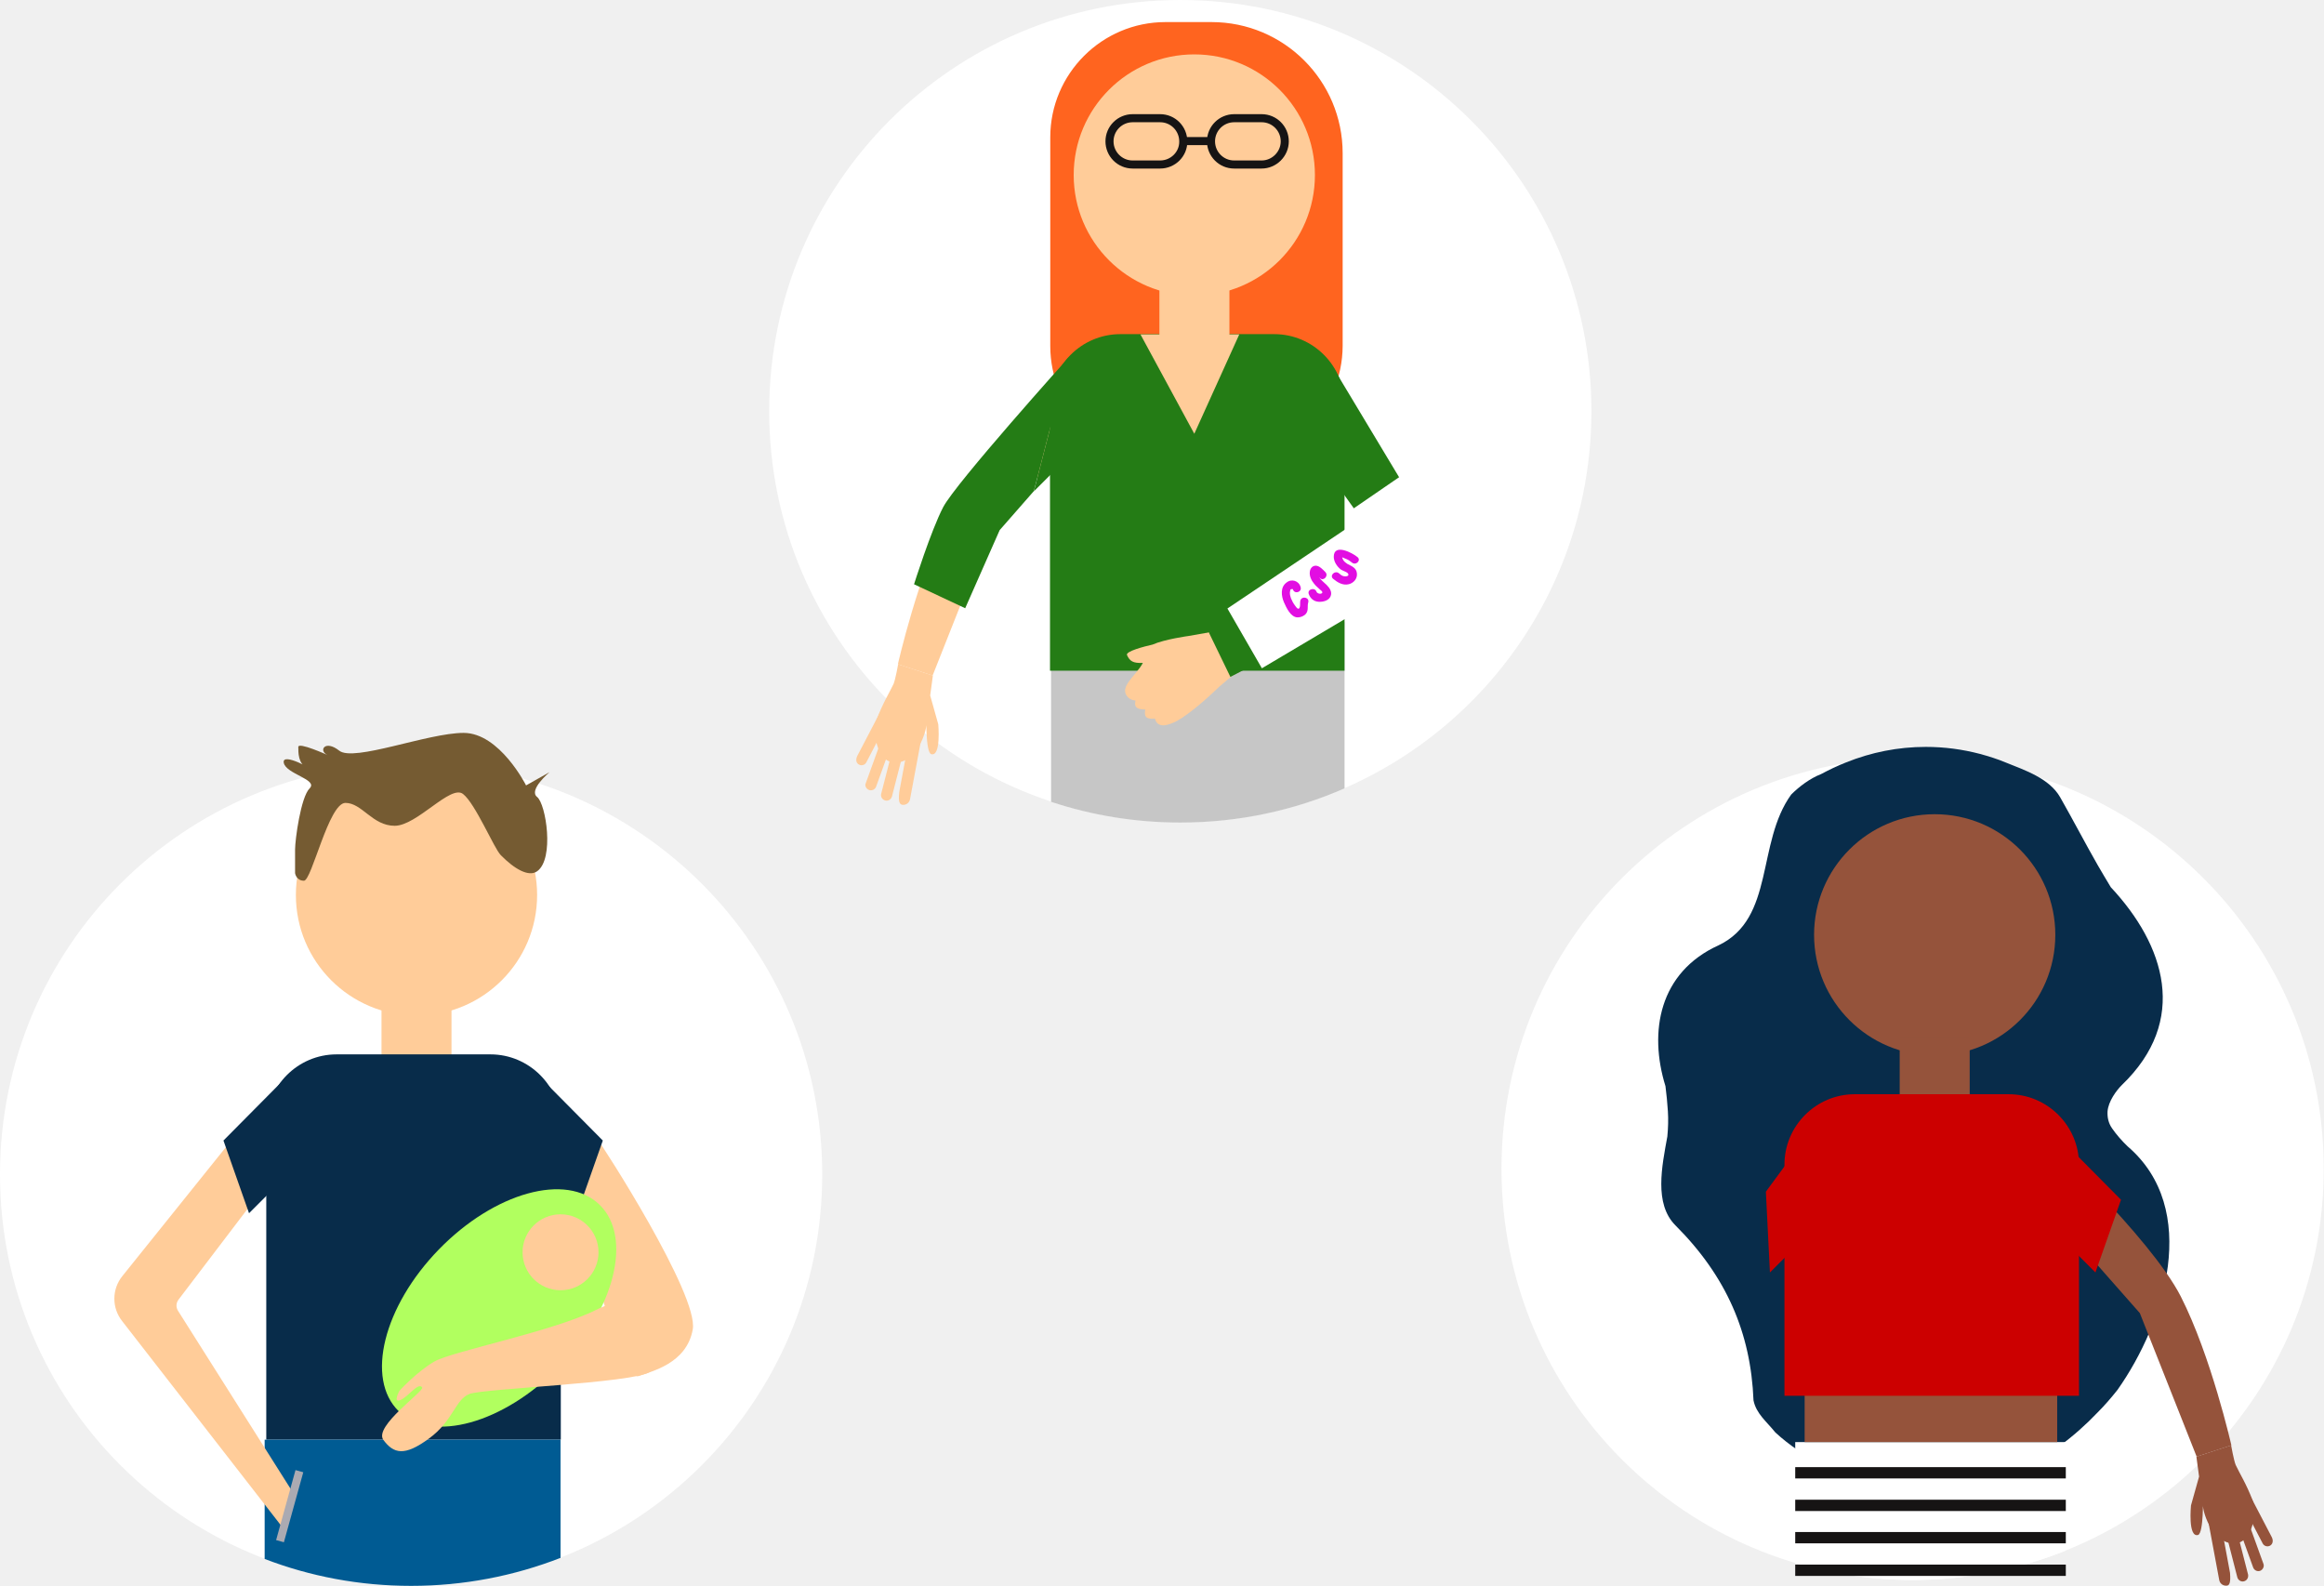
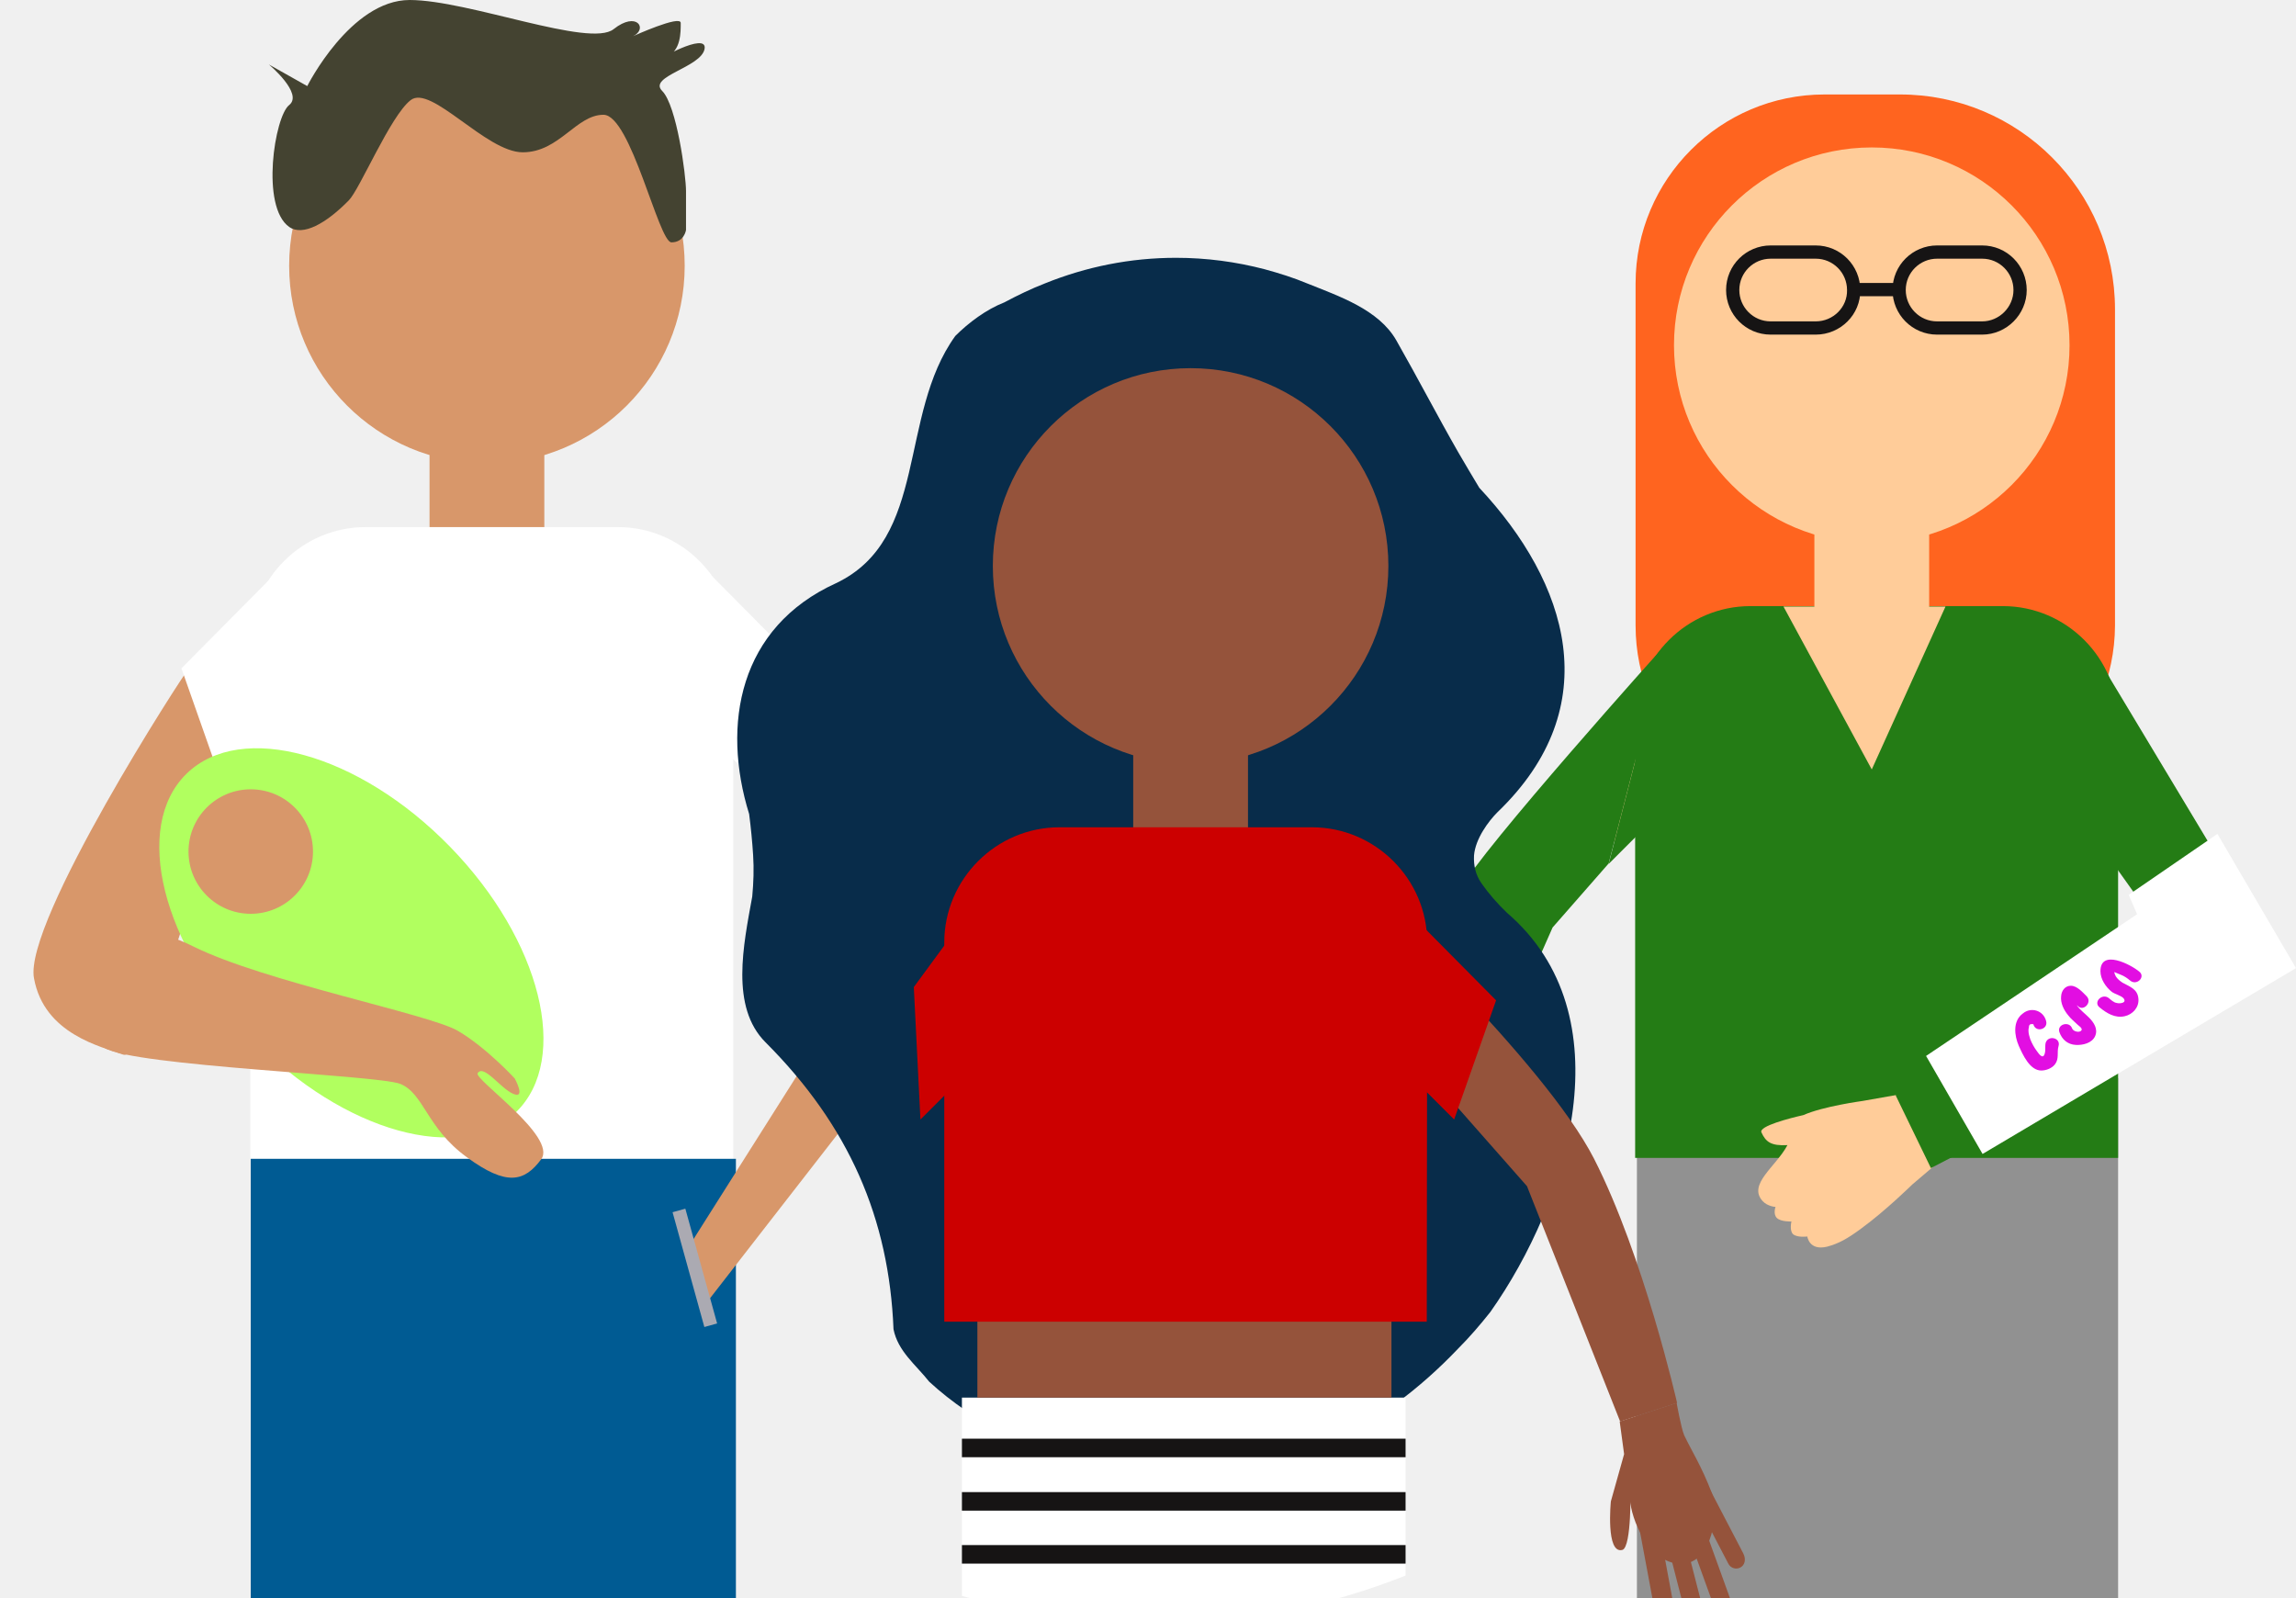
- <svg xmlns="http://www.w3.org/2000/svg" version="1.1" id="Layer_1" x="0px" y="0px" viewBox="0 0 863.2 589" style="enable-background:new 0 0 863.2 589;" xml:space="preserve">
+ <svg xmlns="http://www.w3.org/2000/svg" version="1.1" id="Layer_1" x="0px" y="0px" viewBox="0 0 520.1 361.8" style="enable-background:new 0 0 520.1 361.8;" xml:space="preserve">
  <style type="text/css">
- 	.st0{fill:#FFFFFF;}
- 	.st1{fill:#082C4A;}
- 	.st2{fill:#95533B;}
- 	.st3{fill:#CC0000;}
- 	.st4{fill:#161414;}
- 	.st5{fill:#FFCC99;}
- 	.st6{fill:#755B32;}
- 	.st7{fill:none;}
- 	.st8{fill:#005B93;}
- 	.st9{fill:none;stroke:#ABAAB2;stroke-width:3;stroke-miterlimit:10;}
- 	.st10{fill:#B1FF5F;}
- 	.st11{fill:#C6C6C6;}
- 	.st12{fill:#FF641F;}
- 	.st13{fill:#247C15;}
- 	.st14{fill:none;stroke:#161414;stroke-width:3;stroke-miterlimit:10;}
- 	.st15{fill:#E20EE2;}
+ 	.st0{fill:#D8976A;}
+ 	.st1{fill:#444331;}
+ 	.st2{fill:#FFFFFF;}
+ 	.st3{fill:#005B93;}
+ 	.st4{fill:none;stroke:#ABAAB2;stroke-width:3;stroke-miterlimit:10;}
+ 	.st5{fill:#B1FF5F;}
+ 	.st6{fill:#919191;}
+ 	.st7{fill:#FF641F;}
+ 	.st8{fill:#FFCC99;}
+ 	.st9{fill:#247C15;}
+ 	.st10{fill:none;stroke:#161414;stroke-width:3;stroke-miterlimit:10;}
+ 	.st11{fill:#E20EE2;}
+ 	.st12{fill:#082C4A;}
+ 	.st13{fill:#95533B;}
+ 	.st14{fill:#CC0000;}
+ 	.st15{fill:#161414;}
</style>
  <g>
-     <circle class="st0" cx="710.4" cy="434.1" r="152.7" />
-     <path class="st1" d="M784.5,419.1c1.6,2.3,3.6,4.6,5.8,6.7c27,23.2,14,65.2-3.8,90.4c-2.3,2.9-4.7,5.7-7.3,8.3   C761.6,543,739.4,554,715.3,554c-17.2,0-33.5-5.6-47.7-15.5c-2.9-2-5.6-4.1-8.2-6.5c-3.1-3.9-7.1-6.9-8.1-11.9c-1-25-10-46-29-65   c-8-8-5-22-3-33c0.3-3.2,0.4-6.3,0.2-9.4c-0.2-3.1-0.5-6.2-0.9-9.3c-6.3-20.3-2.3-42.3,19.7-52.3c21-10,14-38,27-56   c3-3,7-6,11.1-7.6c3-1.6,6.1-3.1,9.2-4.3c9.4-3.8,19.4-5.8,29.7-5.8c6.9,0,13.6,0.9,20.1,2.6c3.3,0.9,6.5,1.9,9.6,3.2   c7.2,2.9,16.2,5.9,20.2,12.9c4.9,8.6,9.3,17.1,14,25.3c1.6,2.7,3.2,5.5,4.8,8.1c20.1,21.5,29.1,49.5,4.1,73.5c-2,2-5,6-5.3,9.8   C782.7,415,783.1,417.1,784.5,419.1z" />
-     <g>
-       <path class="st0" d="M767.3,575.9v-40.3H666.8v44.9c13.8,4.1,28.5,6.3,43.7,6.3C730.5,586.8,749.7,582.9,767.3,575.9z" />
-     </g>
-     <circle class="st2" cx="718.6" cy="347.2" r="44.8" />
-     <rect x="705.6" y="385.1" class="st2" width="26" height="22.7" />
-     <rect x="670.3" y="515.1" class="st2" width="93.8" height="20.5" />
-     <path class="st2" d="M757,420.6c0,0,41.7,38.8,53,60.9c11.3,22.2,18.8,55.3,18.8,55.3l-12.9,4.2l-21.1-53.3l-46-52.2L757,420.6z" />
-     <path class="st3" d="M772.1,518.4H662.8v-85.9c0-14.3,11.7-26.1,26.1-26.1h57.2c14.3,0,26.1,11.7,26.1,26.1V518.4z" />
-     <polygon class="st3" points="765.4,423 787.8,445.6 778.3,472.6 770.3,464.6  " />
-     <polygon class="st3" points="670.3,423 655.9,442.6 657.4,472.6 665.4,464.6  " />
-     <rect x="666.8" y="544.9" class="st4" width="100.5" height="4.2" />
-     <rect x="666.8" y="557" class="st4" width="100.5" height="4.2" />
-     <rect x="666.8" y="569" class="st4" width="100.5" height="4.2" />
-     <rect x="666.8" y="581.1" class="st4" width="100.5" height="4.2" />
-     <path class="st2" d="M813.8,559.1l3-10.7l-1-7.4l12.9-4.2c0,0,1,5.6,1.7,7.3c1.6,3.4,4,7.1,6.3,13.2c1.6,4.3,0.1,15.3-6.3,15.9   c-8.1,0.7-12.2-10.8-12.2-14.4c0-3.7,0.4,10.7-1.8,11.3C812.6,571.1,813.8,559.1,813.8,559.1z" />
-     <path class="st2" d="M843.1,574.1L843.1,574.1c-1,0.5-2.2,0.1-2.7-0.9l-9.8-18.8c-0.5-1-0.1-2.2,0.9-2.7l0,0c1-0.5,2.2-0.1,2.5,0.4   l9.8,18.8C844.5,572.3,844.1,573.6,843.1,574.1z" />
-     <path class="st2" d="M839.5,583.4L839.5,583.4c-1.1,0.4-2.2-0.2-2.6-1.2l-9-24.9c-0.4-1.1,0.2-2.2,1.2-2.6l0,0   c1.1-0.4,2.2,0.2,2.6,1.2l9,24.9C841.1,581.8,840.5,583,839.5,583.4z" />
-     <path class="st2" d="M833.5,587.3L833.5,587.3c-1.1,0.3-2.2-0.4-2.5-1.5l-6.6-25.7c-0.3-1.1,0.4-2.2,1.5-2.5l0,0   c1.1-0.3,2.2,0.4,2.5,1.5l6.6,25.7C835.2,585.9,834.6,587,833.5,587.3z" />
-     <path class="st2" d="M827.2,588.9L827.2,588.9c-1.3,0.2-2.6-0.6-2.9-2l-4.7-25.2c-0.2-1.3,0.6-2.6,2-2.9l0,0c0.4-0.1,0.8,0,1.1-0.1   c0.5-0.1,0.9,0.2,1,0.7l4.6,24.8c0,0,0,0.1,0,0.1C828.6,587.9,828,588.8,827.2,588.9z" />
+     <circle class="st0" cx="110.3" cy="60.2" r="44.8" />
+     <rect x="97.3" y="98.1" class="st0" width="26" height="22.7" />
+     <path class="st1" d="M79,45.4c2.5-2.5,9.4-19.1,14-22.7c4.6-3.7,17.1,11.8,25.4,11.8s12.1-8.5,18.3-8.5s12.5,28.9,15.4,28.9   c2.9,0,3.3-2.8,3.3-2.8s0-5.2,0-8.8s-2.1-19.4-5.4-22.7s8.8-5.3,9.6-9.5s-12,3.1-8.7,1.8c3.4-1.3,3.3-5.7,3.3-7.7   c0-1.9-10.8,3-10.8,3c3.4-1.6,0.9-5.8-4.4-1.6C133.6,10.9,106.1,0,92.8,0C79.4,0,69.6,19.5,69.6,19.5l-8.7-4.9c0,0,7.9,6.6,4.6,9.2   s-6.5,23,0,27.6C68.6,53.6,73.9,50.6,79,45.4z" />
+     <path class="st2" d="M56.7,262.5v-117c0-14.4,11.8-26.1,26.1-26.1H140c14.4,0,26.1,11.8,26.1,26.1v117H56.8H56.7z" />
+     <path class="st3" d="M166.7,262.5H56.8V364c17.2,6.7,35.9,10.4,55.5,10.4c19.1,0,37.5-3.5,54.4-10V262.5L166.7,262.5z" />
+     <path class="st0" d="M170.4,173.3l28.3,37.2c0.9,1.2,1,2.8,0.2,4.1l-42.5,67.2l3.5,13.5l59.7-76.8c3.9-4.9,3.9-11.8,0-16.7   l-40-49.8L170.4,173.3z" />
+     <polygon class="st2" points="164.5,170.4 172.5,178.4 182,151.4 159.6,128.8  " />
+     <line class="st4" x1="161" y1="300.2" x2="153.8" y2="274.2" />
+     <path class="st0" d="M52.4,172.7c0,0-18.5,68.4-24.5,66.2c-4.9-1.8-17.9-4.6-20.2-17.3c-2.4-12.7,33.9-69,35.1-70.2L52.4,172.7z" />
+     <polygon class="st2" points="58.6,170.4 50.6,178.4 41.1,151.4 63.5,128.8  " />
+     <ellipse transform="matrix(0.7163 -0.6977 0.6977 0.7163 -126.4495 116.113)" class="st5" cx="79.6" cy="213.6" rx="31.2" ry="53.5" />
+     <path class="st0" d="M23.7,237.4c6.8,4.1,61.4,6.1,66.9,8.1c5.4,2.1,6,10,15.1,16.6c9.1,6.7,13.1,5.6,16.9,0.5   c3.7-5.1-15.3-18.1-14.4-19.5c1.4-2.1,5.2,3.5,8.1,4.7c2.9,1.2,0.3-3.5,0.3-3.5s-6.4-7-12.9-10.8c-6.5-3.8-43.8-11.1-59.9-19.1   c-17.3-8.7-20.9,3.5-20.9,3.5S14.9,232.2,23.7,237.4z" />
+     <circle class="st0" cx="56.8" cy="192.9" r="14.1" />
  </g>
  <g>
-     <circle class="st0" cx="152.7" cy="436.2" r="152.7" />
-     <circle class="st5" cx="154.7" cy="332.4" r="44.8" />
-     <rect x="141.7" y="370.3" class="st5" width="26" height="22.7" />
-     <path class="st6" d="M199.5,323.6c6.5-4.6,3.3-25,0-27.6c-3.3-2.6,4.6-9.2,4.6-9.2l-8.7,4.9c0,0-9.8-19.5-23.2-19.5   c-13.3,0-40.8,10.9-46.2,6.6c-5.3-4.2-7.8,0-4.4,1.6c0,0-10.8-4.9-10.8-3c0,2-0.1,6.4,3.3,7.7c3.3,1.3-9.5-6-8.7-1.8   s12.9,6.2,9.6,9.5c-3.3,3.3-5.4,19.1-5.4,22.7c0,3.6,0,8.8,0,8.8s0.4,2.8,3.3,2.8s9.2-28.9,15.4-28.9c6.2,0,10,8.5,18.3,8.5   c8.3,0,20.8-15.5,25.4-11.8c4.6,3.6,11.5,20.2,14,22.7C191.1,322.8,196.4,325.8,199.5,323.6z" />
-     <path class="st1" d="M208.2,534.7H98.9v-117c0-14.3,11.7-26.1,26.1-26.1h57.2c14.3,0,26.1,11.7,26.1,26.1V534.7z" />
-     <path class="st7" d="M152.7,283.5C68.4,283.5,0,351.9,0,436.2C0,501.4,40.8,557.1,98.3,579v-44.3h109.9v43.9   c56.9-22.2,97.3-77.6,97.3-142.4C305.5,351.9,237.1,283.5,152.7,283.5z" />
-     <path class="st8" d="M98.3,534.7V579c16.9,6.5,35.3,10,54.4,10c19.6,0,38.3-3.7,55.5-10.4v-43.9H98.3z" />
-     <path class="st5" d="M85.4,424.2l-40,49.8c-3.9,4.9-3.9,11.8,0,16.7l59.7,76.8l3.5-13.5l-42.5-67.2c-0.8-1.3-0.7-2.9,0.2-4.1   l28.3-37.2L85.4,424.2z" />
-     <polygon class="st1" points="105.4,401 83,423.6 92.5,450.6 100.5,442.6  " />
-     <line class="st9" x1="111.2" y1="546.4" x2="104" y2="572.4" />
-     <path class="st5" d="M222.2,423.6c1.2,1.2,37.5,57.5,35.1,70.2c-2.3,12.7-15.3,15.5-20.2,17.3c-6,2.2-24.5-66.2-24.5-66.2   L222.2,423.6z" />
-     <polygon class="st1" points="201.5,401 223.9,423.6 214.4,450.6 206.4,442.6  " />
-     <ellipse transform="matrix(0.6977 -0.7163 0.7163 0.6977 -291.9435 279.6391)" class="st10" cx="185.4" cy="485.8" rx="53.5" ry="31.2" />
-     <path class="st5" d="M242.1,490.1c0,0-3.6-12.2-20.9-3.5c-16.1,8-53.4,15.3-59.9,19.1c-6.5,3.8-12.9,10.8-12.9,10.8   s-2.6,4.7,0.3,3.5c2.9-1.2,6.7-6.8,8.1-4.7c0.9,1.4-18.1,14.4-14.4,19.5c3.8,5.1,7.8,6.2,16.9-0.5c9.1-6.6,9.7-14.5,15.1-16.6   c5.5-2,60.1-4,66.9-8.1C250.1,504.4,242.1,490.1,242.1,490.1z" />
-     <circle class="st5" cx="208.2" cy="465.1" r="14.1" />
-   </g>
-   <g>
-     <circle class="st0" cx="438.4" cy="152.7" r="152.7" />
-     <path class="st11" d="M390.4,297.8c15.1,5,31.2,7.7,48,7.7c21.7,0,42.3-4.5,61-12.7V231l-109,3.4V297.8z" />
-     <path class="st12" d="M455.8,171.3h-22.9c-23.6,0-42.8-19.2-42.8-42.8V51c0-23.6,19.2-42.8,42.8-42.8h17.1   c26.9,0,48.7,21.8,48.7,48.7v71.6C498.6,152.1,479.4,171.3,455.8,171.3z" />
-     <path class="st5" d="M405.3,130.5c0,0-41.7,38.8-53,60.9s-18.8,55.3-18.8,55.3l12.9,4.2l21.1-53.3l46-52.2L405.3,130.5z" />
-     <circle class="st5" cx="443.6" cy="65" r="44.8" />
-     <polygon class="st13" points="396.8,132.9 384,182.5 392,174.5  " />
-     <polygon class="st13" points="492,132.9 496.8,174.5 489.3,169.8 508.2,196.3 486.1,209.4 454.4,216.3 456.7,236.1 536.4,205.1    496.2,138.2  " />
-     <path class="st5" d="M348.5,269l-3-10.7l1-7.4l-12.9-4.2c0,0-1,5.6-1.7,7.3c-1.6,3.4-4,7.1-6.3,13.3c-1.6,4.3-0.1,15.3,6.3,15.9   c8.1,0.7,12.2-10.8,12.2-14.4c0-3.7-0.4,10.7,1.8,11.3C349.6,281.1,348.5,269,348.5,269z" />
-     <path class="st5" d="M319.1,284L319.1,284c1,0.5,2.2,0.1,2.7-0.9l9.8-18.8c0.5-1,0.1-2.2-0.9-2.7h0c-1-0.5-2.2-0.1-2.5,0.4   l-9.8,18.8C317.7,282.3,318.1,283.5,319.1,284z" />
-     <path class="st5" d="M322.8,293.4L322.8,293.4c1.1,0.4,2.2-0.2,2.6-1.2l9-24.9c0.4-1.1-0.2-2.2-1.2-2.6v0c-1.1-0.4-2.2,0.2-2.6,1.2   l-9,24.9C321.1,291.8,321.7,293,322.8,293.4z" />
-     <path class="st5" d="M328.8,297.3L328.8,297.3c1.1,0.3,2.2-0.4,2.5-1.5l6.6-25.7c0.3-1.1-0.4-2.2-1.5-2.5h0   c-1.1-0.3-2.2,0.4-2.5,1.5l-6.6,25.7C327,295.9,327.7,297,328.8,297.3z" />
-     <path class="st5" d="M335.1,298.9L335.1,298.9c1.3,0.2,2.6-0.6,2.9-2l4.7-25.2c0.2-1.3-0.6-2.6-2-2.9l0,0c-0.4-0.1-0.8,0-1.1-0.1   c-0.5-0.1-0.9,0.2-1,0.7l-4.6,24.8c0,0,0,0.1,0,0.1C333.6,297.9,334.2,298.7,335.1,298.9z" />
-     <path class="st14" d="M430.9,61.1h-10.2c-4.8,0-8.6-3.9-8.6-8.6v0c0-4.8,3.9-8.6,8.6-8.6h10.2c4.8,0,8.6,3.9,8.6,8.6v0   C439.6,57.2,435.7,61.1,430.9,61.1z" />
-     <path class="st14" d="M468.6,61.1h-10.2c-4.8,0-8.6-3.9-8.6-8.6v0c0-4.8,3.9-8.6,8.6-8.6h10.2c4.8,0,8.6,3.9,8.6,8.6v0   C477.2,57.2,473.3,61.1,468.6,61.1z" />
-     <line class="st14" x1="439.6" y1="52.4" x2="449.8" y2="52.4" />
-     <path class="st13" d="M390.1,249.1h109.3v-98.9c0-14.3-11.7-26.1-26.1-26.1h-57.2c-14.3,0-26.1,11.7-26.1,26.1V249.1z" />
-     <polygon class="st5" points="423.6,124.2 443.6,161.1 460.3,124.2  " />
-     <path class="st13" d="M396.8,132.9c0,0-41.9,46.6-46.5,55.5s-10.8,28.6-10.8,28.6l19,8.9l12.8-29l12.7-14.5" />
-     <path class="st5" d="M451.7,234.4l-10.2,1.8c0,0-8.9,1.2-13.4,3.2c-3.1,0.7-10.1,2.5-9.5,3.9c1,2.2,2.2,3.1,5.9,2.9   c-2.6,4.9-9.1,8.9-5.6,12.7c1.1,1.2,2.9,1.3,2.9,1.3s-0.6,1.6,0.3,2.5c0.9,0.9,3.3,0.8,3.3,0.8s-0.5,2.1,0.4,2.9   c1,0.8,3.2,0.5,3.2,0.5s0.4,3.3,4.5,2.3c2.6-0.7,4.6-1.8,7.7-4.1c5.5-4,11.6-10,11.6-10l6.7-5.7l1.2-2.2L451.7,234.4z" />
-     <polygon class="st13" points="457.8,229.9 449,234.9 457,251.4 468,245.7  " />
-     <polygon class="st0" points="501.8,189.5 521.9,175.7 539.7,206.1 468.7,248.2 455.9,226 503.7,193.9  " />
+     <path class="st6" d="M370.8,410.8c15.1,5,35.1-28.5,51.9-28.5c21.7,0,38.4-0.8,57.1-9V244.2l-109,3.4V410.8z" />
+     <path class="st7" d="M436.2,184.5h-22.9c-23.6,0-42.8-19.2-42.8-42.8V64.2c0-23.6,19.2-42.8,42.8-42.8h17.1   c26.9,0,48.7,21.8,48.7,48.7v71.6C479,165.3,459.8,184.5,436.2,184.5z" />
+     <path class="st8" d="M385.7,143.7c0,0-41.7,38.8-53,60.9s-18.8,55.3-18.8,55.3l12.9,4.2l21.1-53.3l46-52.2L385.7,143.7z" />
+     <circle class="st8" cx="424" cy="78.2" r="44.8" />
+     <polygon class="st9" points="377.2,146.1 364.4,195.7 372.4,187.7  " />
+     <polygon class="st9" points="472.4,146.1 477.2,187.7 469.7,183 488.6,209.5 466.5,222.6 434.8,229.5 437.1,249.3 516.8,218.3    476.6,151.4  " />
+     <path class="st8" d="M328.9,282.2l-3-10.7l1-7.4l-12.9-4.2c0,0-1,5.6-1.7,7.3c-1.6,3.4-4,7.1-6.3,13.3c-1.6,4.3-0.1,15.3,6.3,15.9   c8.1,0.7,12.2-10.8,12.2-14.4c0-3.7-0.4,10.7,1.8,11.3C330,294.3,328.9,282.2,328.9,282.2z" />
+     <path class="st8" d="M299.5,297.2L299.5,297.2c1,0.5,2.2,0.1,2.7-0.9l9.8-18.8c0.5-1,0.1-2.2-0.9-2.7l0,0c-1-0.5-2.2-0.1-2.5,0.4   l-9.8,18.8C298.1,295.5,298.5,296.7,299.5,297.2z" />
+     <path class="st8" d="M303.2,306.6L303.2,306.6c1.1,0.4,2.2-0.2,2.6-1.2l9-24.9c0.4-1.1-0.2-2.2-1.2-2.6l0,0   c-1.1-0.4-2.2,0.2-2.6,1.2l-9,24.9C301.5,305,302.1,306.2,303.2,306.6z" />
+     <path class="st8" d="M309.2,310.5L309.2,310.5c1.1,0.3,2.2-0.4,2.5-1.5l6.6-25.7c0.3-1.1-0.4-2.2-1.5-2.5l0,0   c-1.1-0.3-2.2,0.4-2.5,1.5l-6.6,25.7C307.4,309.1,308.1,310.2,309.2,310.5z" />
+     <path class="st8" d="M315.5,312.1L315.5,312.1c1.3,0.2,2.6-0.6,2.9-2l4.7-25.2c0.2-1.3-0.6-2.6-2-2.9l0,0c-0.4-0.1-0.8,0-1.1-0.1   c-0.5-0.1-0.9,0.2-1,0.7l-4.6,24.8v0.1C314,311.1,314.6,311.9,315.5,312.1z" />
+     <path class="st10" d="M411.3,74.3h-10.2c-4.8,0-8.6-3.9-8.6-8.6l0,0c0-4.8,3.9-8.6,8.6-8.6h10.2c4.8,0,8.6,3.9,8.6,8.6l0,0   C420,70.4,416.1,74.3,411.3,74.3z" />
+     <path class="st10" d="M449,74.3h-10.2c-4.8,0-8.6-3.9-8.6-8.6l0,0c0-4.8,3.9-8.6,8.6-8.6H449c4.8,0,8.6,3.9,8.6,8.6l0,0   C457.6,70.4,453.7,74.3,449,74.3z" />
+     <line class="st10" x1="420" y1="65.6" x2="430.2" y2="65.6" />
+     <path class="st9" d="M370.5,262.3h109.3v-98.9c0-14.3-11.7-26.1-26.1-26.1h-57.2c-14.3,0-26.1,11.7-26.1,26.1v98.9H370.5z" />
+     <polygon class="st8" points="404,137.4 424,174.3 440.7,137.4  " />
+     <path class="st9" d="M377.2,146.1c0,0-41.9,46.6-46.5,55.5s-10.8,28.6-10.8,28.6l19,8.9l12.8-29l12.7-14.5" />
+     <path class="st8" d="M432.1,247.6l-10.2,1.8c0,0-8.9,1.2-13.4,3.2c-3.1,0.7-10.1,2.5-9.5,3.9c1,2.2,2.2,3.1,5.9,2.9   c-2.6,4.9-9.1,8.9-5.6,12.7c1.1,1.2,2.9,1.3,2.9,1.3s-0.6,1.6,0.3,2.5s3.3,0.8,3.3,0.8s-0.5,2.1,0.4,2.9c1,0.8,3.2,0.5,3.2,0.5   s0.4,3.3,4.5,2.3c2.6-0.7,4.6-1.8,7.7-4.1c5.5-4,11.6-10,11.6-10l6.7-5.7l1.2-2.2L432.1,247.6z" />
+     <polygon class="st9" points="438.2,243.1 429.4,248.1 437.4,264.6 448.4,258.9  " />
+     <polygon class="st2" points="482.2,202.7 502.3,188.9 520.1,219.3 449.1,261.4 436.3,239.2 484.1,207.1  " />
    <g>
      <g>
-         <path class="st15" d="M483.1,218.1c-0.6-2.4-3.4-3.3-5.3-1.7c-2.3,1.7-1.9,5-0.9,7.3c0.9,2,2.5,5.6,5.1,5.6     c1.1,0,2.4-0.5,3.1-1.4c1-1.3,0.4-2.7,0.8-4.1c0.6-1.9-2.3-2.6-2.9-0.8c-0.2,0.8,0,1.7-0.2,2.4c-0.4,1.5-1.3,0.2-1.8-0.5     c-0.6-0.8-1.1-1.7-1.5-2.7c-0.2-0.6-0.4-1.3-0.4-1.9c0-0.3,0-0.5,0.1-0.8c0-0.6,0.3-0.8,1-0.7C480.7,220.8,483.6,220,483.1,218.1     L483.1,218.1z" />
+         <path class="st11" d="M463.5,231.3c-0.6-2.4-3.4-3.3-5.3-1.7c-2.3,1.7-1.9,5-0.9,7.3c0.9,2,2.5,5.6,5.1,5.6     c1.1,0,2.4-0.5,3.1-1.4c1-1.3,0.4-2.7,0.8-4.1c0.6-1.9-2.3-2.6-2.9-0.8c-0.2,0.8,0,1.7-0.2,2.4c-0.4,1.5-1.3,0.2-1.8-0.5     c-0.6-0.8-1.1-1.7-1.5-2.7c-0.2-0.6-0.4-1.3-0.4-1.9c0-0.3,0-0.5,0.1-0.8c0-0.6,0.3-0.8,1-0.7C461.1,234,464,233.2,463.5,231.3     L463.5,231.3z" />
      </g>
    </g>
    <g>
      <g>
-         <path class="st15" d="M492.3,212.5c-0.9-0.9-2.2-2.4-3.6-2.4c-1.3,0-2.1,1.1-2.2,2.3c-0.2,1.6,0.6,3.2,1.6,4.4     c0.6,0.8,1.4,1.4,2.1,2.1c0.3,0.3,1.2,0.8,0.9,1.3c-0.4,0.6-1.8,0.3-2.1-0.4c-0.6-1.8-3.5-1-2.9,0.8c0.6,1.7,1.9,2.8,3.7,2.9     c1.6,0.1,3.7-0.4,4.4-2c0.7-1.6-0.3-3.1-1.4-4.2c-0.9-0.9-2-1.7-2.7-2.7c-0.2-0.2-0.4-0.5-0.4-0.8c0-0.5-0.3-0.6-0.7-0.3     c0,0.2,1.1,1.1,1.3,1.2C491.5,216,493.6,213.9,492.3,212.5L492.3,212.5z" />
+         <path class="st11" d="M472.7,225.7c-0.9-0.9-2.2-2.4-3.6-2.4c-1.3,0-2.1,1.1-2.2,2.3c-0.2,1.6,0.6,3.2,1.6,4.4     c0.6,0.8,1.4,1.4,2.1,2.1c0.3,0.3,1.2,0.8,0.9,1.3c-0.4,0.6-1.8,0.3-2.1-0.4c-0.6-1.8-3.5-1-2.9,0.8c0.6,1.7,1.9,2.8,3.7,2.9     c1.6,0.1,3.7-0.4,4.4-2c0.7-1.6-0.3-3.1-1.4-4.2c-0.9-0.9-2-1.7-2.7-2.7c-0.2-0.2-0.4-0.5-0.4-0.8c0-0.5-0.3-0.6-0.7-0.3     c0,0.2,1.1,1.1,1.3,1.2C471.9,229.2,474,227.1,472.7,225.7L472.7,225.7z" />
      </g>
    </g>
    <g>
      <g>
-         <path class="st15" d="M504.2,206.9c-1.9-1.6-8.8-5.2-8.8-0.1c0,1.8,1.2,3.6,2.6,4.7c0.7,0.5,2,0.8,2.6,1.4     c0.9,1.1-0.8,1.3-1.5,1.1c-0.7-0.1-1.3-0.7-1.8-1.1c-1.5-1.2-3.6,0.9-2.1,2.1c1.6,1.3,3.5,2.5,5.7,2c1.8-0.4,3.3-2,3.1-4     c-0.2-2.2-2-2.7-3.6-3.6c-0.6-0.4-1.1-0.8-1.5-1.4c-0.1-0.2-0.2-0.4-0.3-0.7c-0.1-0.7-0.2-0.8-0.2-0.4c-0.1,0,1.3,0.6,1.6,0.7     c0.8,0.3,1.5,0.8,2.1,1.3C503.6,210.2,505.7,208.1,504.2,206.9L504.2,206.9z" />
+         <path class="st11" d="M484.6,220.1c-1.9-1.6-8.8-5.2-8.8-0.1c0,1.8,1.2,3.6,2.6,4.7c0.7,0.5,2,0.8,2.6,1.4     c0.9,1.1-0.8,1.3-1.5,1.1c-0.7-0.1-1.3-0.7-1.8-1.1c-1.5-1.2-3.6,0.9-2.1,2.1c1.6,1.3,3.5,2.5,5.7,2c1.8-0.4,3.3-2,3.1-4     c-0.2-2.2-2-2.7-3.6-3.6c-0.6-0.4-1.1-0.8-1.5-1.4c-0.1-0.2-0.2-0.4-0.3-0.7c-0.1-0.7-0.2-0.8-0.2-0.4c-0.1,0,1.3,0.6,1.6,0.7     c0.8,0.3,1.5,0.8,2.1,1.3C484,223.4,486.1,221.3,484.6,220.1L484.6,220.1z" />
      </g>
    </g>
-     <rect x="430.6" y="102.8" transform="matrix(-1 -4.498503e-11 4.498503e-11 -1 887.2399 228.3642)" class="st5" width="26" height="22.7" />
+     <rect x="411" y="116.1" class="st8" width="26" height="22.7" />
+   </g>
+   <g>
+     <path class="st12" d="M335.6,200.1c1.6,2.3,3.6,4.6,5.8,6.7c27,23.2,14,65.2-3.8,90.4c-2.3,2.9-4.7,5.7-7.3,8.3   C312.7,324,290.5,335,266.4,335c-17.2,0-33.5-5.6-47.7-15.5c-2.9-2-5.6-4.1-8.2-6.5c-3.1-3.9-7.1-6.9-8.1-11.9c-1-25-10-46-29-65   c-8-8-5-22-3-33c0.3-3.2,0.4-6.3,0.2-9.4s-0.5-6.2-0.9-9.3c-6.3-20.3-2.3-42.3,19.7-52.3c21-10,14-38,27-56c3-3,7-6,11.1-7.6   c3-1.6,6.1-3.1,9.2-4.3c9.4-3.8,19.4-5.8,29.7-5.8c6.9,0,13.6,0.9,20.1,2.6c3.3,0.9,6.5,1.9,9.6,3.2c7.2,2.9,16.2,5.9,20.2,12.9   c4.9,8.6,9.3,17.1,14,25.3c1.6,2.7,3.2,5.5,4.8,8.1c20.1,21.5,29.1,49.5,4.1,73.5c-2,2-5,6-5.3,9.8   C333.8,196,334.2,198.1,335.6,200.1z" />
+     <g>
+       <path class="st2" d="M318.4,356.9v-40.3H217.9v44.9c13.8,4.1,28.5,6.3,43.7,6.3C281.6,367.8,300.8,363.9,318.4,356.9z" />
+     </g>
+     <circle class="st13" cx="269.7" cy="128.2" r="44.8" />
+     <rect x="256.7" y="166.1" class="st13" width="26" height="22.7" />
+     <rect x="221.4" y="296.1" class="st13" width="93.8" height="20.5" />
+     <path class="st13" d="M308.1,201.6c0,0,41.7,38.8,53,60.9c11.3,22.2,18.8,55.3,18.8,55.3L367,322l-21.1-53.3l-46-52.2L308.1,201.6z   " />
+     <path class="st14" d="M323.2,299.4H213.9v-85.9c0-14.3,11.7-26.1,26.1-26.1h57.2c14.3,0,26.1,11.7,26.1,26.1L323.2,299.4   L323.2,299.4z" />
+     <polygon class="st14" points="316.5,204 338.9,226.6 329.4,253.6 321.4,245.6  " />
+     <polygon class="st14" points="221.4,204 207,223.6 208.5,253.6 216.5,245.6  " />
+     <rect x="217.9" y="325.9" class="st15" width="100.5" height="4.2" />
+     <rect x="217.9" y="338" class="st15" width="100.5" height="4.2" />
+     <rect x="217.9" y="350" class="st15" width="100.5" height="4.2" />
+     <rect x="217.9" y="362.1" class="st15" width="100.5" height="4.2" />
+     <path class="st13" d="M364.9,340.1l3-10.7l-1-7.4l12.9-4.2c0,0,1,5.6,1.7,7.3c1.6,3.4,4,7.1,6.3,13.2c1.6,4.3,0.1,15.3-6.3,15.9   c-8.1,0.7-12.2-10.8-12.2-14.4c0-3.7,0.4,10.7-1.8,11.3C363.7,352.1,364.9,340.1,364.9,340.1z" />
+     <path class="st13" d="M394.2,355.1L394.2,355.1c-1,0.5-2.2,0.1-2.7-0.9l-9.8-18.8c-0.5-1-0.1-2.2,0.9-2.7l0,0   c1-0.5,2.2-0.1,2.5,0.4l9.8,18.8C395.6,353.3,395.2,354.6,394.2,355.1z" />
+     <path class="st13" d="M390.6,364.4L390.6,364.4c-1.1,0.4-2.2-0.2-2.6-1.2l-9-24.9c-0.4-1.1,0.2-2.2,1.2-2.6l0,0   c1.1-0.4,2.2,0.2,2.6,1.2l9,24.9C392.2,362.8,391.6,364,390.6,364.4z" />
+     <path class="st13" d="M384.6,368.3L384.6,368.3c-1.1,0.3-2.2-0.4-2.5-1.5l-6.6-25.7c-0.3-1.1,0.4-2.2,1.5-2.5l0,0   c1.1-0.3,2.2,0.4,2.5,1.5l6.6,25.7C386.3,366.9,385.7,368,384.6,368.3z" />
+     <path class="st13" d="M378.3,369.9L378.3,369.9c-1.3,0.2-2.6-0.6-2.9-2l-4.7-25.2c-0.2-1.3,0.6-2.6,2-2.9l0,0   c0.4-0.1,0.8,0,1.1-0.1c0.5-0.1,0.9,0.2,1,0.7l4.6,24.8v0.1C379.7,368.9,379.1,369.8,378.3,369.9z" />
  </g>
</svg>
